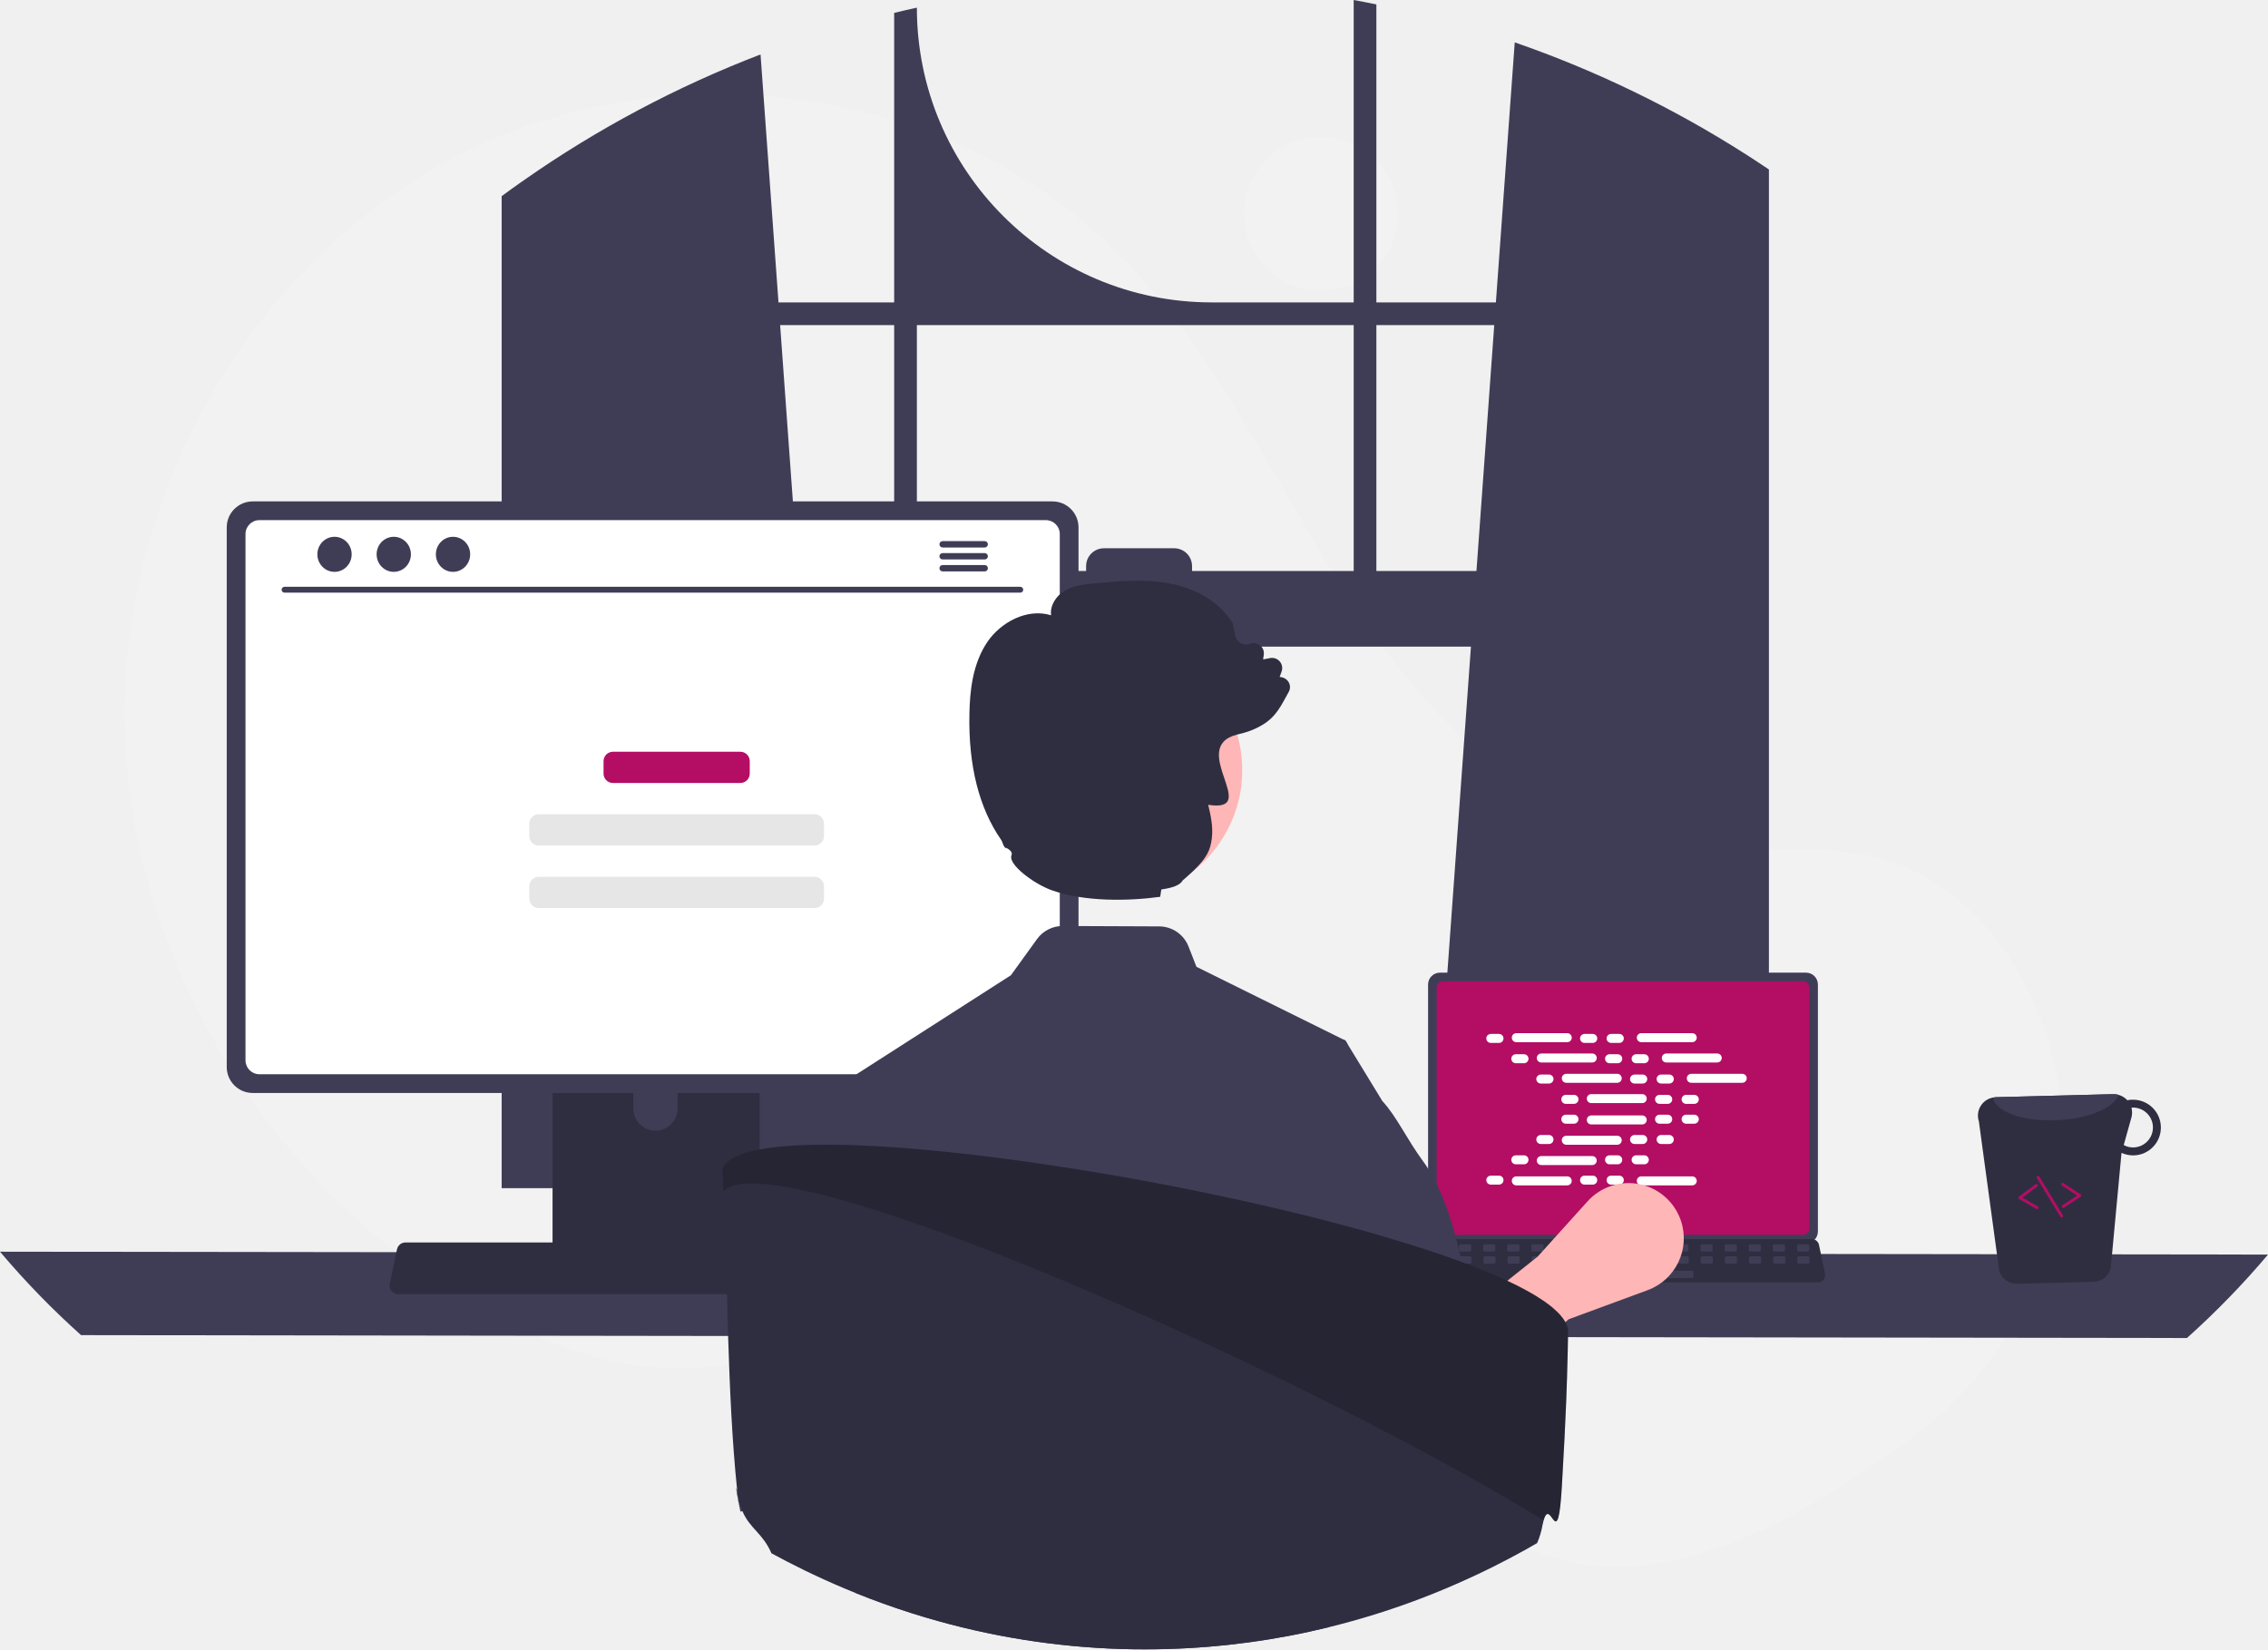
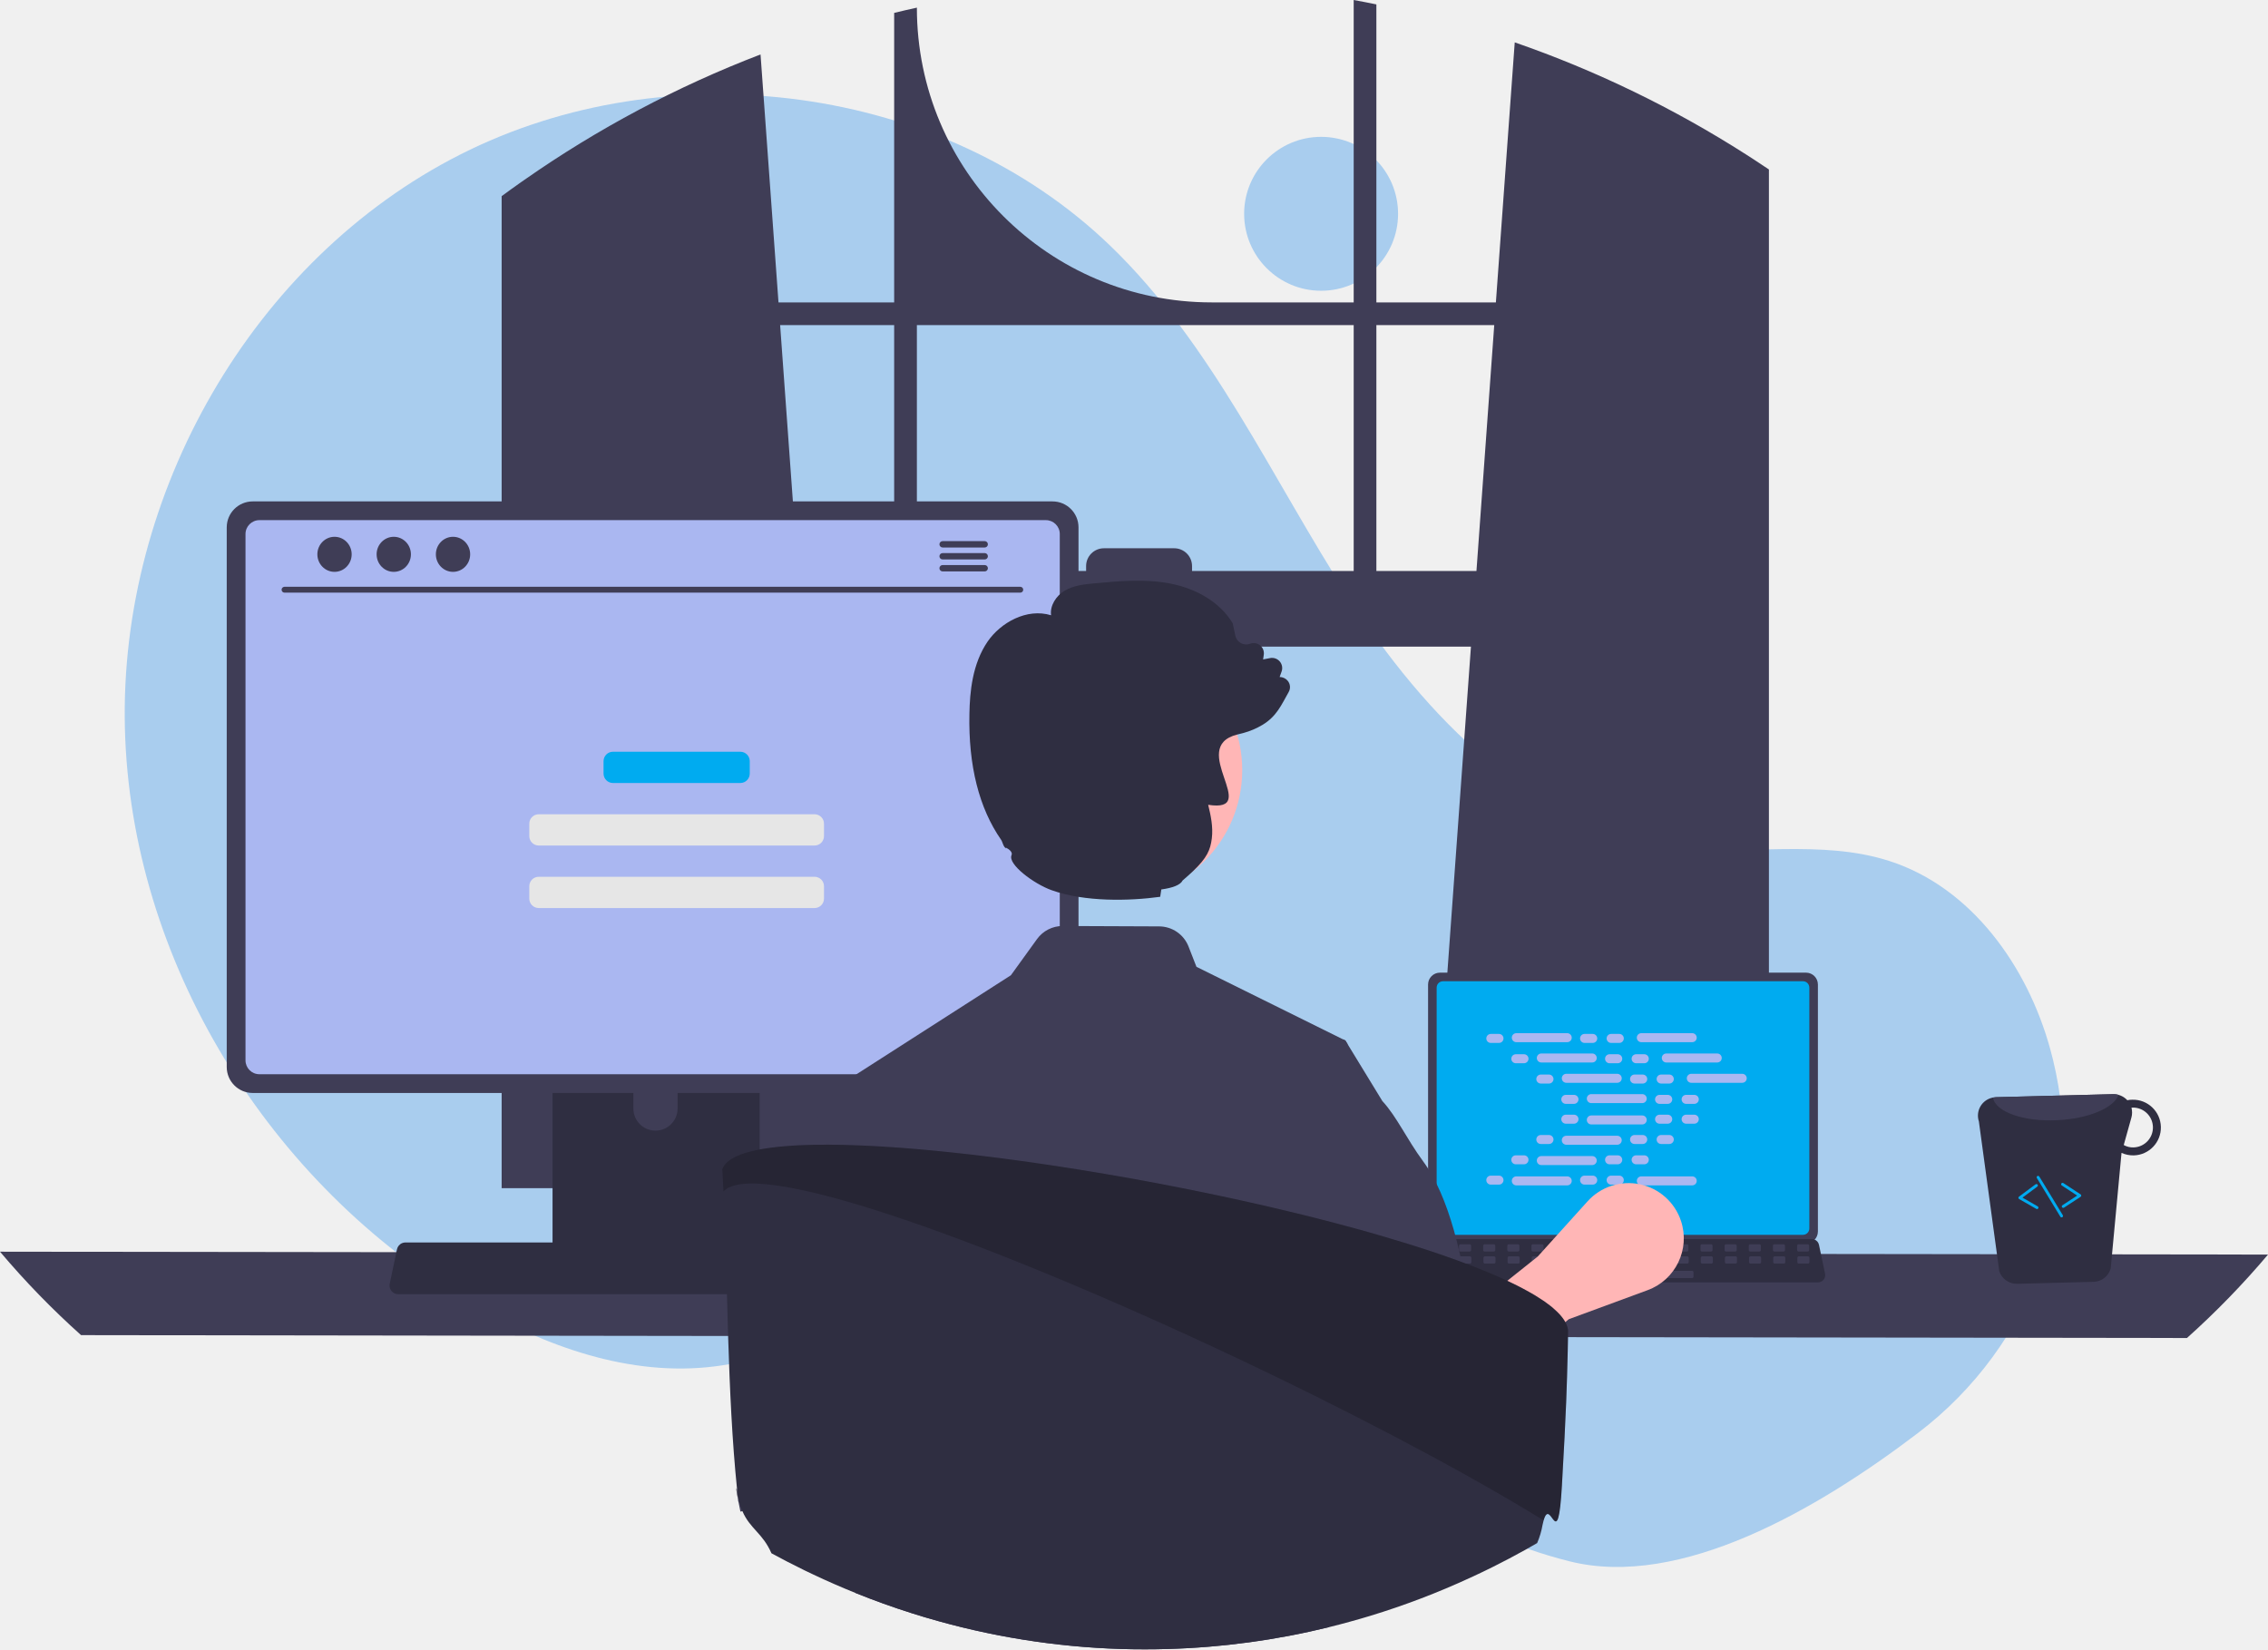
<svg xmlns="http://www.w3.org/2000/svg" data-name="Layer 1" width="786.82" height="572.258" viewBox="0 0 786.82 572.258">
-   <circle cx="458.321" cy="74.182" r="26.701" fill="#f2f2f2" />
-   <path d="M872.038,661.023c39.688-30.229,58.644-81.025,46.776-129.482q-.442-1.806-.934-3.604c-7.867-28.763-27.332-56.101-55.7-65.291-23.82-7.717-49.82-1.783-74.669-4.851-48.781-6.024-86.601-45.494-113.211-86.819-26.611-41.325-47.062-87.583-82.422-121.724-58.285-56.275-153.362-68.391-225.627-31.76C293.987,254.121,247.955,335.391,249.918,416.386c1.963,80.995,50.046,158.432,119.875,199.517,25.652,15.093,55.321,25.785,84.848,22.044,25.62-3.246,48.899-17.013,74.399-21.1,40.091-6.426,79.927,11.701,114.603,32.824,34.676,21.123,68.17,46.16,107.574,55.952C789.478,715.131,836.881,687.801,872.038,661.023Z" transform="translate(-206.59 -163.8711)" fill="#f2f2f2" />
+   <circle cx="458.321" cy="74.182" r="26.701" fill="#a9cdee" />
+   <path d="M872.038,661.023c39.688-30.229,58.644-81.025,46.776-129.482q-.442-1.806-.934-3.604c-7.867-28.763-27.332-56.101-55.7-65.291-23.82-7.717-49.82-1.783-74.669-4.851-48.781-6.024-86.601-45.494-113.211-86.819-26.611-41.325-47.062-87.583-82.422-121.724-58.285-56.275-153.362-68.391-225.627-31.76C293.987,254.121,247.955,335.391,249.918,416.386c1.963,80.995,50.046,158.432,119.875,199.517,25.652,15.093,55.321,25.785,84.848,22.044,25.62-3.246,48.899-17.013,74.399-21.1,40.091-6.426,79.927,11.701,114.603,32.824,34.676,21.123,68.17,46.16,107.574,55.952C789.478,715.131,836.881,687.801,872.038,661.023Z" transform="translate(-206.59 -163.8711)" fill="#a9cdee" />
  <path d="M815.016,219.191c-.87-.58-1.75-1.13-2.62-1.69a380.24,380.24,0,0,0-80.31-38.93l-6.54,90.22h-41.46v-103.39c-2.61-.54-5.24-1.05-7.87-1.53v104.92H626.946A102.27,102.27,0,0,1,524.676,166.521v-0c-2.64.57-5.26,1.18-7.88,1.83v100.44h-40.13l-6.23-86.03a380.858,380.858,0,0,0-81.94,43.53c-.44.3-.88.61-1.31.91-2.21,1.55-4.39,3.13-6.56,4.73v344.19h118.27l-2.09-28.95-11.5-158.95h231.59l-11.5,158.95-2.09,28.95h116.96v-353.45Q817.656,220.901,815.016,219.191Zm-298.22,142.78h-33.39l-6.17-85.3h39.56Zm159.42,0h-56.08v-1.69a6.18,6.18,0,0,0-6.19-6.18h-24.38a6.178,6.178,0,0,0-6.18,6.18v1.69h-58.71v-85.3h151.54Zm7.87,0v-85.3h40.89l-6.17,85.3Z" transform="translate(-206.59 -163.8711)" fill="#3f3d56" />
  <path d="M206.59,598.162a289.003,289.003,0,0,0,28.12,28.95l730.58,1a289.003,289.003,0,0,0,28.12-28.95Z" transform="translate(-206.59 -163.8711)" fill="#3f3d56" />
  <path d="M702.02,505.462v85.704a4.122,4.122,0,0,0,4.119,4.119H833.143a4.122,4.122,0,0,0,4.119-4.119v-85.704a4.124,4.124,0,0,0-4.119-4.115H706.139A4.124,4.124,0,0,0,702.02,505.462Z" transform="translate(-206.59 -163.8711)" fill="#3f3d56" />
-   <path d="M704.999,506.529V590.109a2.205,2.205,0,0,0,2.201,2.201H832.086a2.205,2.205,0,0,0,2.201-2.201V506.529a2.206,2.206,0,0,0-2.201-2.206H707.201A2.206,2.206,0,0,0,704.999,506.529Z" transform="translate(-206.59 -163.8711)" fill="#b30d64" />
+   <path d="M704.999,506.529V590.109a2.205,2.205,0,0,0,2.201,2.201H832.086a2.205,2.205,0,0,0,2.201-2.201V506.529a2.206,2.206,0,0,0-2.201-2.206H707.201A2.206,2.206,0,0,0,704.999,506.529Z" transform="translate(-206.59 -163.8711)" fill="#00abf0" />
  <path d="M699.364,607.881a2.47,2.47,0,0,0,1.943.93H837.299a2.502,2.502,0,0,0,2.446-3.016l-2.111-10.027a2.507,2.507,0,0,0-1.558-1.818,2.425,2.425,0,0,0-.888-.168H703.41a2.424,2.424,0,0,0-.888.168,2.507,2.507,0,0,0-1.558,1.818l-2.111,10.027A2.501,2.501,0,0,0,699.364,607.881Z" transform="translate(-206.59 -163.8711)" fill="#2f2e41" />
  <rect x="830.034" y="595.588" width="4.188" height="2.513" rx="0.488" transform="translate(1457.666 1029.819) rotate(-180)" fill="#3f3d56" />
  <rect x="821.657" y="595.588" width="4.188" height="2.513" rx="0.488" transform="translate(1440.912 1029.819) rotate(-180)" fill="#3f3d56" />
  <rect x="813.28" y="595.588" width="4.188" height="2.513" rx="0.488" transform="translate(1424.158 1029.819) rotate(-180)" fill="#3f3d56" />
  <rect x="804.903" y="595.588" width="4.188" height="2.513" rx="0.488" transform="translate(1407.404 1029.819) rotate(-180)" fill="#3f3d56" />
  <rect x="796.526" y="595.588" width="4.188" height="2.513" rx="0.488" transform="translate(1390.65 1029.819) rotate(-180)" fill="#3f3d56" />
  <rect x="788.149" y="595.588" width="4.188" height="2.513" rx="0.488" transform="translate(1373.896 1029.819) rotate(-180)" fill="#3f3d56" />
  <rect x="779.772" y="595.588" width="4.188" height="2.513" rx="0.488" transform="translate(1357.142 1029.819) rotate(-180)" fill="#3f3d56" />
  <rect x="771.395" y="595.588" width="4.188" height="2.513" rx="0.488" transform="translate(1340.388 1029.819) rotate(-180)" fill="#3f3d56" />
  <rect x="763.018" y="595.588" width="4.188" height="2.513" rx="0.488" transform="translate(1323.634 1029.819) rotate(-180)" fill="#3f3d56" />
  <rect x="754.641" y="595.588" width="4.188" height="2.513" rx="0.488" transform="translate(1306.88 1029.819) rotate(-180)" fill="#3f3d56" />
  <rect x="746.264" y="595.588" width="4.188" height="2.513" rx="0.488" transform="translate(1290.126 1029.819) rotate(-180)" fill="#3f3d56" />
  <rect x="737.887" y="595.588" width="4.188" height="2.513" rx="0.488" transform="translate(1273.372 1029.819) rotate(-180)" fill="#3f3d56" />
  <rect x="729.51" y="595.588" width="4.188" height="2.513" rx="0.488" transform="translate(1256.618 1029.819) rotate(-180)" fill="#3f3d56" />
  <rect x="721.133" y="595.588" width="4.188" height="2.513" rx="0.488" transform="translate(1239.865 1029.819) rotate(-180)" fill="#3f3d56" />
  <rect x="712.756" y="595.588" width="4.188" height="2.513" rx="0.488" transform="translate(1223.111 1029.819) rotate(-180)" fill="#3f3d56" />
  <rect x="704.379" y="595.588" width="4.188" height="2.513" rx="0.488" transform="translate(1206.357 1029.819) rotate(-180)" fill="#3f3d56" />
  <rect x="830.133" y="599.777" width="4.188" height="2.513" rx="0.488" transform="translate(1457.864 1038.196) rotate(-180)" fill="#3f3d56" />
  <rect x="821.756" y="599.777" width="4.188" height="2.513" rx="0.488" transform="translate(1441.11 1038.196) rotate(-180)" fill="#3f3d56" />
  <rect x="813.379" y="599.777" width="4.188" height="2.513" rx="0.488" transform="translate(1424.356 1038.196) rotate(-180)" fill="#3f3d56" />
  <rect x="805.002" y="599.777" width="4.188" height="2.513" rx="0.488" transform="translate(1407.602 1038.196) rotate(-180)" fill="#3f3d56" />
  <rect x="796.625" y="599.777" width="4.188" height="2.513" rx="0.488" transform="translate(1390.848 1038.196) rotate(-180)" fill="#3f3d56" />
  <rect x="788.248" y="599.777" width="4.188" height="2.513" rx="0.488" transform="translate(1374.094 1038.196) rotate(-180)" fill="#3f3d56" />
  <rect x="779.871" y="599.777" width="4.188" height="2.513" rx="0.488" transform="translate(1357.34 1038.196) rotate(-180)" fill="#3f3d56" />
  <rect x="771.494" y="599.777" width="4.188" height="2.513" rx="0.488" transform="translate(1340.586 1038.196) rotate(-180)" fill="#3f3d56" />
  <rect x="763.117" y="599.777" width="4.188" height="2.513" rx="0.488" transform="translate(1323.832 1038.196) rotate(-180)" fill="#3f3d56" />
  <rect x="754.74" y="599.777" width="4.188" height="2.513" rx="0.488" transform="translate(1307.078 1038.196) rotate(-180)" fill="#3f3d56" />
  <rect x="746.363" y="599.777" width="4.188" height="2.513" rx="0.488" transform="translate(1290.324 1038.196) rotate(-180)" fill="#3f3d56" />
  <rect x="737.986" y="599.777" width="4.188" height="2.513" rx="0.488" transform="translate(1273.57 1038.196) rotate(-180)" fill="#3f3d56" />
  <rect x="729.609" y="599.777" width="4.188" height="2.513" rx="0.488" transform="translate(1256.816 1038.196) rotate(-180)" fill="#3f3d56" />
  <rect x="721.232" y="599.777" width="4.188" height="2.513" rx="0.488" transform="translate(1240.062 1038.196) rotate(-180)" fill="#3f3d56" />
  <rect x="712.855" y="599.777" width="4.188" height="2.513" rx="0.488" transform="translate(1223.309 1038.196) rotate(-180)" fill="#3f3d56" />
  <rect x="704.478" y="599.777" width="4.188" height="2.513" rx="0.488" transform="translate(1206.555 1038.196) rotate(-180)" fill="#3f3d56" />
  <rect x="760.604" y="604.803" width="33.508" height="2.513" rx="0.488" transform="translate(1348.126 1048.248) rotate(-180)" fill="#3f3d56" />
-   <rect x="515.631" y="358.737" width="5.966" height="3.122" rx="1.561" fill="#fff" />
-   <rect x="548.154" y="358.737" width="5.966" height="3.122" rx="1.561" fill="#fff" />
-   <rect x="557.369" y="358.737" width="5.966" height="3.122" rx="1.561" fill="#fff" />
-   <rect x="524.477" y="358.477" width="20.796" height="3.122" rx="1.561" fill="#fff" />
-   <rect x="567.841" y="358.477" width="20.796" height="3.122" rx="1.561" fill="#fff" />
-   <rect x="524.304" y="365.784" width="5.966" height="3.122" rx="1.561" fill="#fff" />
-   <rect x="556.827" y="365.784" width="5.966" height="3.122" rx="1.561" fill="#fff" />
-   <rect x="566.042" y="365.784" width="5.966" height="3.122" rx="1.561" fill="#fff" />
-   <rect x="533.15" y="365.523" width="20.796" height="3.122" rx="1.561" fill="#fff" />
-   <rect x="576.514" y="365.523" width="20.796" height="3.122" rx="1.561" fill="#fff" />
-   <rect x="532.977" y="372.83" width="5.966" height="3.122" rx="1.561" fill="#fff" />
-   <rect x="565.5" y="372.83" width="5.966" height="3.122" rx="1.561" fill="#fff" />
-   <rect x="574.715" y="372.83" width="5.966" height="3.122" rx="1.561" fill="#fff" />
-   <rect x="541.823" y="372.57" width="20.796" height="3.122" rx="1.561" fill="#fff" />
-   <rect x="585.187" y="372.57" width="20.796" height="3.122" rx="1.561" fill="#fff" />
-   <rect x="541.649" y="379.877" width="5.966" height="3.122" rx="1.561" fill="#fff" />
-   <rect x="574.172" y="379.877" width="5.966" height="3.122" rx="1.561" fill="#fff" />
-   <rect x="583.387" y="379.877" width="5.966" height="3.122" rx="1.561" fill="#fff" />
-   <rect x="550.496" y="379.617" width="20.796" height="3.122" rx="1.561" fill="#fff" />
-   <rect x="548.154" y="407.898" width="5.966" height="3.122" rx="1.561" fill="#fff" />
-   <rect x="557.369" y="407.898" width="5.966" height="3.122" rx="1.561" fill="#fff" />
-   <rect x="567.841" y="408.158" width="20.796" height="3.122" rx="1.561" fill="#fff" />
-   <rect x="515.631" y="407.898" width="5.966" height="3.122" rx="1.561" fill="#fff" />
-   <rect x="524.477" y="408.158" width="20.796" height="3.122" rx="1.561" fill="#fff" />
-   <rect x="524.304" y="400.851" width="5.966" height="3.122" rx="1.561" fill="#fff" />
-   <rect x="556.827" y="400.851" width="5.966" height="3.122" rx="1.561" fill="#fff" />
-   <rect x="566.042" y="400.851" width="5.966" height="3.122" rx="1.561" fill="#fff" />
-   <rect x="533.15" y="401.111" width="20.796" height="3.122" rx="1.561" fill="#fff" />
-   <rect x="532.977" y="393.804" width="5.966" height="3.122" rx="1.561" fill="#fff" />
-   <rect x="565.5" y="393.804" width="5.966" height="3.122" rx="1.561" fill="#fff" />
-   <rect x="574.715" y="393.804" width="5.966" height="3.122" rx="1.561" fill="#fff" />
-   <rect x="541.823" y="394.064" width="20.796" height="3.122" rx="1.561" fill="#fff" />
-   <rect x="541.649" y="386.758" width="5.966" height="3.122" rx="1.561" fill="#fff" />
-   <rect x="574.172" y="386.758" width="5.966" height="3.122" rx="1.561" fill="#fff" />
-   <rect x="583.387" y="386.758" width="5.966" height="3.122" rx="1.561" fill="#fff" />
-   <rect x="550.496" y="387.018" width="20.796" height="3.122" rx="1.561" fill="#fff" />
+   <rect x="515.631" y="358.737" width="5.966" height="3.122" rx="1.561" fill="#aab7f1" />
+   <rect x="548.154" y="358.737" width="5.966" height="3.122" rx="1.561" fill="#aab7f1" />
+   <rect x="557.369" y="358.737" width="5.966" height="3.122" rx="1.561" fill="#aab7f1" />
+   <rect x="524.477" y="358.477" width="20.796" height="3.122" rx="1.561" fill="#aab7f1" />
+   <rect x="567.841" y="358.477" width="20.796" height="3.122" rx="1.561" fill="#aab7f1" />
+   <rect x="524.304" y="365.784" width="5.966" height="3.122" rx="1.561" fill="#aab7f1" />
+   <rect x="556.827" y="365.784" width="5.966" height="3.122" rx="1.561" fill="#aab7f1" />
+   <rect x="566.042" y="365.784" width="5.966" height="3.122" rx="1.561" fill="#aab7f1" />
+   <rect x="533.15" y="365.523" width="20.796" height="3.122" rx="1.561" fill="#aab7f1" />
+   <rect x="576.514" y="365.523" width="20.796" height="3.122" rx="1.561" fill="#aab7f1" />
+   <rect x="532.977" y="372.83" width="5.966" height="3.122" rx="1.561" fill="#aab7f1" />
+   <rect x="565.5" y="372.83" width="5.966" height="3.122" rx="1.561" fill="#aab7f1" />
+   <rect x="574.715" y="372.83" width="5.966" height="3.122" rx="1.561" fill="#aab7f1" />
+   <rect x="541.823" y="372.57" width="20.796" height="3.122" rx="1.561" fill="#aab7f1" />
+   <rect x="585.187" y="372.57" width="20.796" height="3.122" rx="1.561" fill="#aab7f1" />
+   <rect x="541.649" y="379.877" width="5.966" height="3.122" rx="1.561" fill="#aab7f1" />
+   <rect x="574.172" y="379.877" width="5.966" height="3.122" rx="1.561" fill="#aab7f1" />
+   <rect x="583.387" y="379.877" width="5.966" height="3.122" rx="1.561" fill="#aab7f1" />
+   <rect x="550.496" y="379.617" width="20.796" height="3.122" rx="1.561" fill="#aab7f1" />
+   <rect x="548.154" y="407.898" width="5.966" height="3.122" rx="1.561" fill="#aab7f1" />
+   <rect x="557.369" y="407.898" width="5.966" height="3.122" rx="1.561" fill="#aab7f1" />
+   <rect x="567.841" y="408.158" width="20.796" height="3.122" rx="1.561" fill="#aab7f1" />
+   <rect x="515.631" y="407.898" width="5.966" height="3.122" rx="1.561" fill="#aab7f1" />
+   <rect x="524.477" y="408.158" width="20.796" height="3.122" rx="1.561" fill="#aab7f1" />
+   <rect x="524.304" y="400.851" width="5.966" height="3.122" rx="1.561" fill="#aab7f1" />
+   <rect x="556.827" y="400.851" width="5.966" height="3.122" rx="1.561" fill="#aab7f1" />
+   <rect x="566.042" y="400.851" width="5.966" height="3.122" rx="1.561" fill="#aab7f1" />
+   <rect x="533.15" y="401.111" width="20.796" height="3.122" rx="1.561" fill="#aab7f1" />
+   <rect x="532.977" y="393.804" width="5.966" height="3.122" rx="1.561" fill="#aab7f1" />
+   <rect x="565.5" y="393.804" width="5.966" height="3.122" rx="1.561" fill="#aab7f1" />
+   <rect x="574.715" y="393.804" width="5.966" height="3.122" rx="1.561" fill="#aab7f1" />
+   <rect x="541.823" y="394.064" width="20.796" height="3.122" rx="1.561" fill="#aab7f1" />
+   <rect x="541.649" y="386.758" width="5.966" height="3.122" rx="1.561" fill="#aab7f1" />
+   <rect x="574.172" y="386.758" width="5.966" height="3.122" rx="1.561" fill="#aab7f1" />
+   <rect x="583.387" y="386.758" width="5.966" height="3.122" rx="1.561" fill="#aab7f1" />
+   <rect x="550.496" y="387.018" width="20.796" height="3.122" rx="1.561" fill="#aab7f1" />
  <path d="M711.507,654.353l-13.35-21.102,41.902-33.403,17.295-19.161a19.161,19.161,0,0,1,32.418,6.828h0a19.161,19.161,0,0,1-11.57,23.991l-27.349,10.075Z" transform="translate(-206.59 -163.8711)" fill="#ffb6b6" />
  <path d="M398.28,501.352v102.56h71.85v-102.56a3.448,3.448,0,0,0-2.43-3.3,3.175,3.175,0,0,0-1.03-.16H401.75A3.463,3.463,0,0,0,398.28,501.352Zm28.04,35.24a7.67,7.67,0,0,1,15.34,0v11.9a7.67,7.67,0,0,1-15.34,0Z" transform="translate(-206.59 -163.8711)" fill="#2f2e41" />
  <path d="M398.06,600.632v9.89a1.946,1.946,0,0,0,1.93,1.94h68.43a1.94,1.94,0,0,0,1.93-1.94v-9.89Z" transform="translate(-206.59 -163.8711)" fill="#3f3d56" />
  <path d="M285.25,346.832V534.092a9.007,9.007,0,0,0,9,9h277.5a9.007,9.007,0,0,0,9-9V346.832a9.011,9.011,0,0,0-9-8.99H294.25A9.012,9.012,0,0,0,285.25,346.832Z" transform="translate(-206.59 -163.8711)" fill="#3f3d56" />
-   <path d="M291.76,349.162v182.62a4.818,4.818,0,0,0,4.81,4.81H569.44a4.818,4.818,0,0,0,4.81-4.81v-182.62a4.82,4.82,0,0,0-4.81-4.82H296.57A4.821,4.821,0,0,0,291.76,349.162Z" transform="translate(-206.59 -163.8711)" fill="#fff" />
+   <path d="M291.76,349.162v182.62a4.818,4.818,0,0,0,4.81,4.81H569.44a4.818,4.818,0,0,0,4.81-4.81v-182.62a4.82,4.82,0,0,0-4.81-4.82H296.57A4.821,4.821,0,0,0,291.76,349.162Z" transform="translate(-206.59 -163.8711)" fill="#aab7f1" />
  <path d="M342.4,611.792a2.948,2.948,0,0,0,2.32,1.11h162.34a2.987,2.987,0,0,0,2.92-3.6l-2.52-11.97a2.993,2.993,0,0,0-1.86-2.17,2.895,2.895,0,0,0-1.06-.2H347.23a2.894,2.894,0,0,0-1.06.2,2.992,2.992,0,0,0-1.86,2.17l-2.52,11.97A2.985,2.985,0,0,0,342.4,611.792Z" transform="translate(-206.59 -163.8711)" fill="#2f2e41" />
  <path d="M560.585,369.499H305.261a1.016,1.016,0,0,1,0-2.031H560.585a1.016,1.016,0,0,1,0,2.031Z" transform="translate(-206.59 -163.8711)" fill="#3f3d56" />
  <ellipse cx="116.051" cy="192.33" rx="5.95" ry="6.083" fill="#3f3d56" />
  <ellipse cx="136.607" cy="192.33" rx="5.95" ry="6.083" fill="#3f3d56" />
  <ellipse cx="157.163" cy="192.33" rx="5.95" ry="6.083" fill="#3f3d56" />
  <path d="M548.206,351.622h-14.6a1.105,1.105,0,0,0,0,2.21h14.6a1.105,1.105,0,0,0,0-2.21Z" transform="translate(-206.59 -163.8711)" fill="#3f3d56" />
  <path d="M548.206,355.772h-14.6a1.105,1.105,0,0,0,0,2.21h14.6a1.105,1.105,0,0,0,0-2.21Z" transform="translate(-206.59 -163.8711)" fill="#3f3d56" />
  <path d="M548.206,359.922h-14.6a1.105,1.105,0,0,0,0,2.21h14.6a1.105,1.105,0,0,0,0-2.21Z" transform="translate(-206.59 -163.8711)" fill="#3f3d56" />
  <path d="M900.186,604.972a6.416,6.416,0,0,0,6.183,4.331l26.492-.682a6.329,6.329,0,0,0,5.981-4.657l3.749-40.087a9.794,9.794,0,0,0,4.238.871,9.661,9.661,0,1,0-.485-19.317,8.184,8.184,0,0,0-1.736.181,6.548,6.548,0,0,0-4.874-2.103l-40.751,1.052a5.853,5.853,0,0,0-1.005.125,6.365,6.365,0,0,0-4.873,8.265Zm43.173-43.817,2.668-9.553a6.506,6.506,0,0,0,.02-3.375c.129-0.0.244-.062.373-.062a6.91,6.91,0,0,1,.324,13.817A6.505,6.505,0,0,1,943.359,561.156Z" transform="translate(-206.59 -163.8711)" fill="#2f2e41" />
  <path d="M897.978,544.686c.868,4.964,10.629,8.454,22.366,7.847,10.793-.497,19.617-4.287,21.234-8.778a6.025,6.025,0,0,0-1.844-.246l-40.751,1.052A5.853,5.853,0,0,0,897.978,544.686Z" transform="translate(-206.59 -163.8711)" fill="#3f3d56" />
-   <path d="M922.494,582.944a.497.497,0,0,0,.151-.066l5.753-3.766a.499.499,0,0,0,0-.836l-5.98-3.917a.5.5,0,1,0-.548.836l5.341,3.498-5.114,3.348a.5.5,0,0,0,.396.903Z" transform="translate(-206.59 -163.8711)" fill="#b30d64" />
-   <path d="M913.408,583.363a.5.5,0,0,0,.126-.918l-5.303-3.04,5.126-3.807a.5.5,0,1,0-.596-.802l-5.739,4.263a.5.5,0,0,0,.049.835l5.965,3.42A.5.5,0,0,0,913.408,583.363Z" transform="translate(-206.59 -163.8711)" fill="#b30d64" />
-   <path d="M921.922,586.244a.482.482,0,0,0,.137-.058.5.5,0,0,0,.168-.687l-8.155-13.408a.5.5,0,0,0-.854.521l8.155,13.408A.5.5,0,0,0,921.922,586.244Z" transform="translate(-206.59 -163.8711)" fill="#b30d64" />
-   <rect x="209.385" y="260.827" width="50.719" height="10.846" rx="3.264" fill="#b30d64" />
+   <path d="M922.494,582.944a.497.497,0,0,0,.151-.066l5.753-3.766a.499.499,0,0,0,0-.836l-5.98-3.917a.5.5,0,1,0-.548.836l5.341,3.498-5.114,3.348a.5.5,0,0,0,.396.903Z" transform="translate(-206.59 -163.8711)" fill="#00abf0" />
+   <path d="M913.408,583.363a.5.5,0,0,0,.126-.918l-5.303-3.04,5.126-3.807a.5.5,0,1,0-.596-.802l-5.739,4.263a.5.5,0,0,0,.049.835l5.965,3.42A.5.5,0,0,0,913.408,583.363Z" transform="translate(-206.59 -163.8711)" fill="#00abf0" />
+   <path d="M921.922,586.244a.482.482,0,0,0,.137-.058.5.5,0,0,0,.168-.687l-8.155-13.408a.5.5,0,0,0-.854.521l8.155,13.408A.5.5,0,0,0,921.922,586.244Z" transform="translate(-206.59 -163.8711)" fill="#00abf0" />
+   <rect x="209.385" y="260.827" width="50.719" height="10.846" rx="3.264" fill="#00abf0" />
  <rect x="183.626" y="282.519" width="102.236" height="10.846" rx="3.264" fill="#e6e6e6" />
  <rect x="183.626" y="304.21" width="102.236" height="10.846" rx="3.264" fill="#e6e6e6" />
  <path d="M497.301,540.717l.217.684.011.023,6.525,19.838,7.506,22.861,14.123,42.961.137,6.673v.023l1.049,53.684-2.909,7.278,3.274,11.932s-1.506-18.037-9.582-7.679c-4.574,5.886-9.925,11.91-14.317,17.556q9.6,3.884,19.507,7.027c1.426.456,2.863.89,4.301,1.323q.462.137.924.274a266.863,266.863,0,0,0,67.351,10.826c1.186.034,2.35.057,3.479.08.399.011.787.023,1.175.023,1.278.011,2.544.023,3.822.023q3.867,0,7.7-.114a266.853,266.853,0,0,0,56.091-7.586c-.125-7.586-.468-16.45-.958-25.918-.228-4.643-5.35-9.674-5.658-14.533-.217-3.65,4.381-7.084,4.141-10.792-1.551-22.827-3.491-14.064-4.928-30.229q-.222-2.379-.411-4.552c-.924-10.381-1.563-16.872-1.563-16.872l6.137-38.683,9.639-60.734-.742-1.221-.833-.411-50.844-25.165-2.761-7.073a10.979,10.979,0,0,0-10.141-6.947l-33.493-.137a10.931,10.931,0,0,0-8.909,4.529l-9.069,12.56Z" transform="translate(-206.59 -163.8711)" fill="#3f3d56" />
  <path d="M533.407,617.525,525.82,633.758l-5.179,11.088-8.909,46.646-4.46,4.734L503.45,679.467l-39.998,8.881c-1.312-7.29-.351.247-1.161-7.75.228-.228.468-.456.707-.685.639-.593,1.175-1.152,1.164-1.688-.456-27.584.913-74.526,12.343-102.966a60.053,60.053,0,0,1,7.027-13.107c.228-.308.445-.616.662-.924,5.27-7.381,8.601-14.647,13.324-19.815v-.011a.53.53,0,0,0,.08-.08.157.157,0,0,0,.046-.034l32.443-17.203,1.392,39.105.992,28.109Z" transform="translate(-206.59 -163.8711)" fill="#3f3d56" />
  <path d="M650.391,622.135l9.476,20.275,3.307,7.061,8.907,46.642,4.446,4.723,3.83-16.755,1.8-.369,32.459-6.722,9.461,30.046a17.984,17.984,0,0,0-3.261-22.506c-.646-.585-1.184-1.154-1.169-1.692.538-32.443-1.446-91.684-19.367-116.066-5.692-7.738-9.107-15.445-14.076-20.829-.015-.015-.015-.031-.031-.031L674.081,526.114l-.738-1.215-.831-.415Z" transform="translate(-206.59 -163.8711)" fill="#3f3d56" />
  <circle id="a657ec4b-47ce-4d2a-9c58-81a811696ca9" data-name="Ellipse 5" cx="386.397" cy="267.201" r="44.558" fill="#ffb6b6" />
  <path d="M653.212,399.948a3.759,3.759,0,0,0-2.69-1.19l.67-1.86a3.528,3.528,0,0,0-3.96-4.7l-2.44.47.23-1.63a3.534,3.534,0,0,0-4.73-3.82,3.766,3.766,0,0,1-3.24-.23,3.846,3.846,0,0,1-1.92-2.61l-.85-4.1-.09-.22c-4.14-6.9-12.1-11.92-21.84-13.76-8.67-1.65-17.56-.81-26.13-.02-3.4.32-7.24.68-10.44,2.64-2.72,1.68-5.02,5.04-4.55,8.43-8.45-2.59-17.51,2.58-22,9.1-5.32,7.76-6.19,17.48-6.33,25.08-.38,17.98,3.33,32.69,11,43.73.56.8.7,2.47,1.81,3.03l-.23-.37c1.24.62,2.5,1.62,2.03,2.69-1.35,3.08,7.62,9.89,13.94,12.14,11.53,4.11,26.86,3.76,37.64,2.28l.38-2.55c3.89-.53,6.63-1.54,7.4-3.12,1.36-1.16,2.52-2.2,3.53-3.16l.01-.01c.02-.02.06-.05.08-.07,4.87-4.67,6-7.33,6.51-11.38.49-3.97-.38-8-1.27-11.63,18.74,2.9-7.38-19.96,10.08-24.38a5.434,5.434,0,0,1,.61-.15c.51-.12,1.02-.24,1.51-.38a26.448,26.448,0,0,0,6.72-2.87c4.88-2.97,6.49-6.91,9.01-11.35A3.427,3.427,0,0,0,653.212,399.948Z" transform="translate(-206.59 -163.8711)" fill="#2f2e41" />
  <path d="M750.582,625.308c-.01,1.75-.03,4.2-.11,7.23q-.015.63-.03,1.29c-.13,5.57-.26,10.24-.47,15.43-.01.36-.02.71-.04,1.07-.28,7.24-.72,15.67-1.48,29.02-1.41,24.66-3.87,3.39-6.34,12.04-.12.43-.25.94-.37,1.54a27.916,27.916,0,0,1-1.88,6.33c-1.31.78-2.66,1.53-3.99,2.28-3.79,2.11-7.64,4.14-11.52,6.07-2.18,1.08-4.37,2.14-6.57,3.16-.35.16-.69.32-1.03.47a270.887,270.887,0,0,1-34.75,13.26c-2.32.7-4.63,1.38-6.97,2.01-2.44.68-4.88,1.32-7.35,1.92a266.893,266.893,0,0,1-56.09,7.59c-2.55.08-5.12.11-7.7.11-1.28,0-2.54-.01-3.82-.02-.39,0-.78-.01-1.17-.02-1.13-.03-2.3-.05-3.48-.08a266.663,266.663,0,0,1-67.35-10.83l-.93-.27c-1.44-.44-2.87-.87-4.3-1.33q-9.9-3.135-19.51-7.02-7.335-2.955-14.5-6.34a.339.339,0,0,1-.12-.06c-1-.46-2.01-.94-3.01-1.43-.13-.07-.27-.14-.41-.21q-5.595-2.73-11.07-5.72c-3.07-7.05-7.39-8.4-10.07-14.6a25.874,25.874,0,0,1-1.68-5.74c0-.02-.01-.04-.01-.07.28,3.72-1.19-6.6-.01-.04-.01-.12-.02-.25-.03-.4-.03-.36-.07-.8-.13-1.35-3.43-33.49-3.21-71.79-4.7-103.35q-.15-3.06-.31-5.86c-.03-.62-.07-1.23-.11-1.83.07-.18.15-.37.24-.55a1.002,1.002,0,0,1,.07-.15,1.623,1.623,0,0,1,.1-.18c.02-.03.05-.07.07-.1a.917.917,0,0,1,.05-.1c.09-.14.19-.29.3-.43.05-.06.09-.11.14-.16a.808.808,0,0,1,.12-.14.637.637,0,0,1,.11-.13c.04-.04.08-.09.13-.14a.302.302,0,0,1,.08-.08,2.033,2.033,0,0,1,.26-.25,9.624,9.624,0,0,1,1.14-.9c.14-.09.29-.18.43-.28a19.135,19.135,0,0,1,3.17-1.52c.38-.14.76-.27,1.17-.41.15-.04.29-.09.44-.14.22-.07.44-.14.67-.19,1.14-.34,2.37-.63,3.7-.9.16-.03.33-.06.5-.1.24-.05.49-.09.74-.13.34-.06.69-.12,1.04-.18,2.97-.47,6.34-.82,10.06-1.05q.525-.03,1.05-.06c.41-.02.82-.04,1.24-.06.35-.02.71-.03,1.07-.04.35-.02.71-.03,1.08-.04,1.01-.03,2.05-.06,3.11-.08,3.02-.06,6.2-.04,9.54.03,1.55.04,3.13.08,4.75.15.11,0,.21.01.31.01,1.41.05,2.83.11,4.29.19,1.02.05,2.05.1,3.08.16.97.06,1.95.12,2.94.19.77.04,1.54.1,2.32.15.66.05,1.32.1,1.98.14l.9.06c.49.04.98.07,1.48.12,1.1.09,2.2.18,3.32.27,1.11.1,2.24.2,3.37.3s2.27.21,3.41.32c.12.01.23.02.34.03,1.04.11,2.08.21,3.13.32.24.02.49.04.73.07,1.001.101,2.022.218,3.032.326.31.033.618.066.929.1.791.086,1.572.161,2.368.254,1.05.12,2.12.23,3.16.37.81.09,1.62.18,2.43.28,1.27.15,2.56.31,3.85.48.49.06.98.12,1.47.19,3.68.46,7.4.97,11.18,1.5,5.73.81,11.55,1.69,17.41,2.64q8.805,1.425,17.71,3.01c1.5.27,3,.54,4.51.82q1.02.195,2.04.39c1.16.21,2.32.43,3.48.65,1.16.22,2.32.44,3.48.67,1.38.27,2.77.54,4.15.81,9.09,1.8,18.13,3.72,26.95,5.73,1.45.33,2.9.67,4.34,1q4.32,1.005,8.56,2.04c.78.18,1.55.37,2.32.56,1.92.48,3.84.96,5.73,1.45l.33.09c1.39.34,2.75.69,4.11,1.05q4.815,1.26,9.47,2.55,3.09.855,6.11,1.73c3.01.87,5.96,1.75,8.83,2.64.71.22,1.42.44,2.12.65,2.1.65,4.17,1.31,6.18,1.97,1.6.52,3.16,1.05,4.7,1.58q2.31.795,4.53,1.59c.95.34,1.89.7,2.83,1.04,1.35.5,2.68,1,3.98,1.5.4.15.79.31,1.18.46.25.11.49.2.73.3.47.19.95.37,1.41.56.47.18.93.37,1.39.57.45.18.91.37,1.35.56.45.18.89.37,1.33.57.37.15.73.31,1.08.47.71.31,1.42.62,2.11.94.34.16.68.31,1.02.47l.78.36c.11.06.22.11.33.16.25.12.51.25.76.37.58.27,1.15.56,1.71.83.75.38,1.48.76,2.18,1.13.71.38,1.4.76,2.06,1.13.11.06.21.12.32.18.15.08.3.17.45.25.51.29,1,.59,1.49.88.96.59,1.87,1.17,2.72,1.75.19.13.37.26.56.38.63.45,1.23.89,1.79,1.34,0,.01,0,.01.01.01.19.14.37.29.55.43.15.14.31.26.46.4.52.45,1,.88,1.44,1.32a5.667,5.667,0,0,1,.42.43,1.208,1.208,0,0,1,.16.16c.2.2.38.4.55.6a.553.553,0,0,1,.07.09c.24.28.46.56.67.84.1.14.21.28.3.42.12.17.24.35.34.52.09.14.17.29.25.43a7.257,7.257,0,0,1,.54,1.13,5.241,5.241,0,0,1,.27.82A5.844,5.844,0,0,1,750.582,625.308Z" transform="translate(-206.59 -163.8711)" fill="#2f2e41" />
  <path d="M750.582,625.308c-.01,1.75-.03,4.2-.11,7.23-.01.42-.03.85-.04,1.29-.1,4.25-.25,9.5-.46,15.43-.01.36-.02.71-.04,1.07-.28,7.24-.72,15.67-1.48,29.02-1.41,24.66-3.87,3.39-6.34,12.04-6.86-4.22-14.38-8.64-22.42-13.18q-2.175-1.23-4.39-2.47c-16.08-8.97-34.04-18.37-52.79-27.68-.74-.37-1.49-.74-2.23-1.1-42.95-21.23-89.83-41.88-127.81-55.66-7.33-2.66-14.33-5.06-20.91-7.17-13.86-4.43-25.84-7.53-35.06-8.87-9.6-1.4-16.23-.9-18.91,1.99q-.15-3.06-.31-5.86-.06-.93-.12-1.83c.062-.165.142-.322.22-.48.011-.023.019-.047.03-.07a1.002,1.002,0,0,1,.07-.15,1.623,1.623,0,0,1,.1-.18,1.06,1.06,0,0,1,.12-.2c.09-.14.19-.29.3-.43a3.483,3.483,0,0,1,.26-.3.637.637,0,0,1,.11-.13c.04-.04.08-.09.13-.14a.302.302,0,0,1,.08-.08,2.033,2.033,0,0,1,.26-.25,9.624,9.624,0,0,1,1.14-.9c.14-.09.29-.18.43-.28a19.135,19.135,0,0,1,3.17-1.52c.38-.14.76-.27,1.17-.41.15-.04.29-.09.44-.14.22-.07.44-.14.67-.19,1.14-.34,2.37-.63,3.7-.9.4-.08.82-.16,1.24-.23.34-.06.69-.12,1.04-.18,2.97-.47,6.34-.82,10.06-1.05q.525-.03,1.05-.06c.41-.02.82-.04,1.24-.06.35-.02.71-.03,1.07-.04.35-.02.71-.03,1.08-.04,1.01-.03,2.05-.06,3.11-.08,3.02-.05,6.2-.03,9.54.04,1.55.03,3.13.08,4.75.15.1,0,.21.01.31.01,1.41.04,2.84.11,4.29.18,1.02.05,2.05.1,3.08.16.97.06,1.95.12,2.94.19.77.04,1.54.1,2.32.15.66.05,1.32.1,1.98.14.79.06,1.58.12,2.38.18,1.1.09,2.2.18,3.32.27,1.11.1,2.24.2,3.37.3s2.27.21,3.41.32c.12.01.23.02.34.03,1.04.11,2.08.21,3.13.32q8.73.885,17.97,2.07,5.52.705,11.18,1.51c5.73.81,11.55,1.69,17.41,2.63q8.805,1.425,17.71,3.01c1.5.27,3,.54,4.51.82q2.76.51,5.52,1.04c1.16.22,2.32.44,3.48.67,1.38.27,2.77.54,4.15.81,9.09,1.8,18.13,3.72,26.95,5.73,1.45.33,2.9.67,4.34,1q4.32,1.005,8.56,2.04c.78.19,1.55.38,2.32.57q2.895.72,5.73,1.44v.01c.11.02.22.05.33.08,1.38.35,2.75.7,4.11,1.06q4.815,1.26,9.47,2.54c2.06.58,4.1,1.15,6.11,1.73,3.01.88,5.96,1.76,8.83,2.64.71.22,1.42.44,2.12.65q3.15.99,6.18,1.97c1.6.52,3.16,1.05,4.7,1.58q2.31.795,4.53,1.59c.96.34,1.9.69,2.83,1.03,1.36.5,2.68,1,3.98,1.51.4.15.79.31,1.18.46.73.28,1.44.57,2.14.86.47.18.93.37,1.39.57.45.18.91.37,1.35.56.45.18.89.37,1.33.57.37.15.73.31,1.08.47.71.31,1.42.62,2.11.94.34.16.68.31,1.02.47l.78.36c.11.06.22.11.33.16.85.4,1.67.8,2.47,1.2.75.38,1.48.76,2.18,1.13.83.44,1.62.87,2.38,1.31.15.08.3.17.45.25.51.29,1,.59,1.49.88.96.59,1.87,1.17,2.72,1.75.84.58,1.62,1.15,2.35,1.72,0,.01,0,.01.01.01.35.28.69.56,1.01.83.52.45,1,.88,1.44,1.32a5.667,5.667,0,0,1,.42.43,1.208,1.208,0,0,1,.16.16c.21.23.42.46.62.69.24.28.46.56.67.84.1.14.21.28.3.42.12.17.24.35.34.52.09.14.17.29.25.43a7.257,7.257,0,0,1,.54,1.13,6.053,6.053,0,0,1,.27.82A5.844,5.844,0,0,1,750.582,625.308Z" transform="translate(-206.59 -163.8711)" opacity="0.2" />
</svg>
